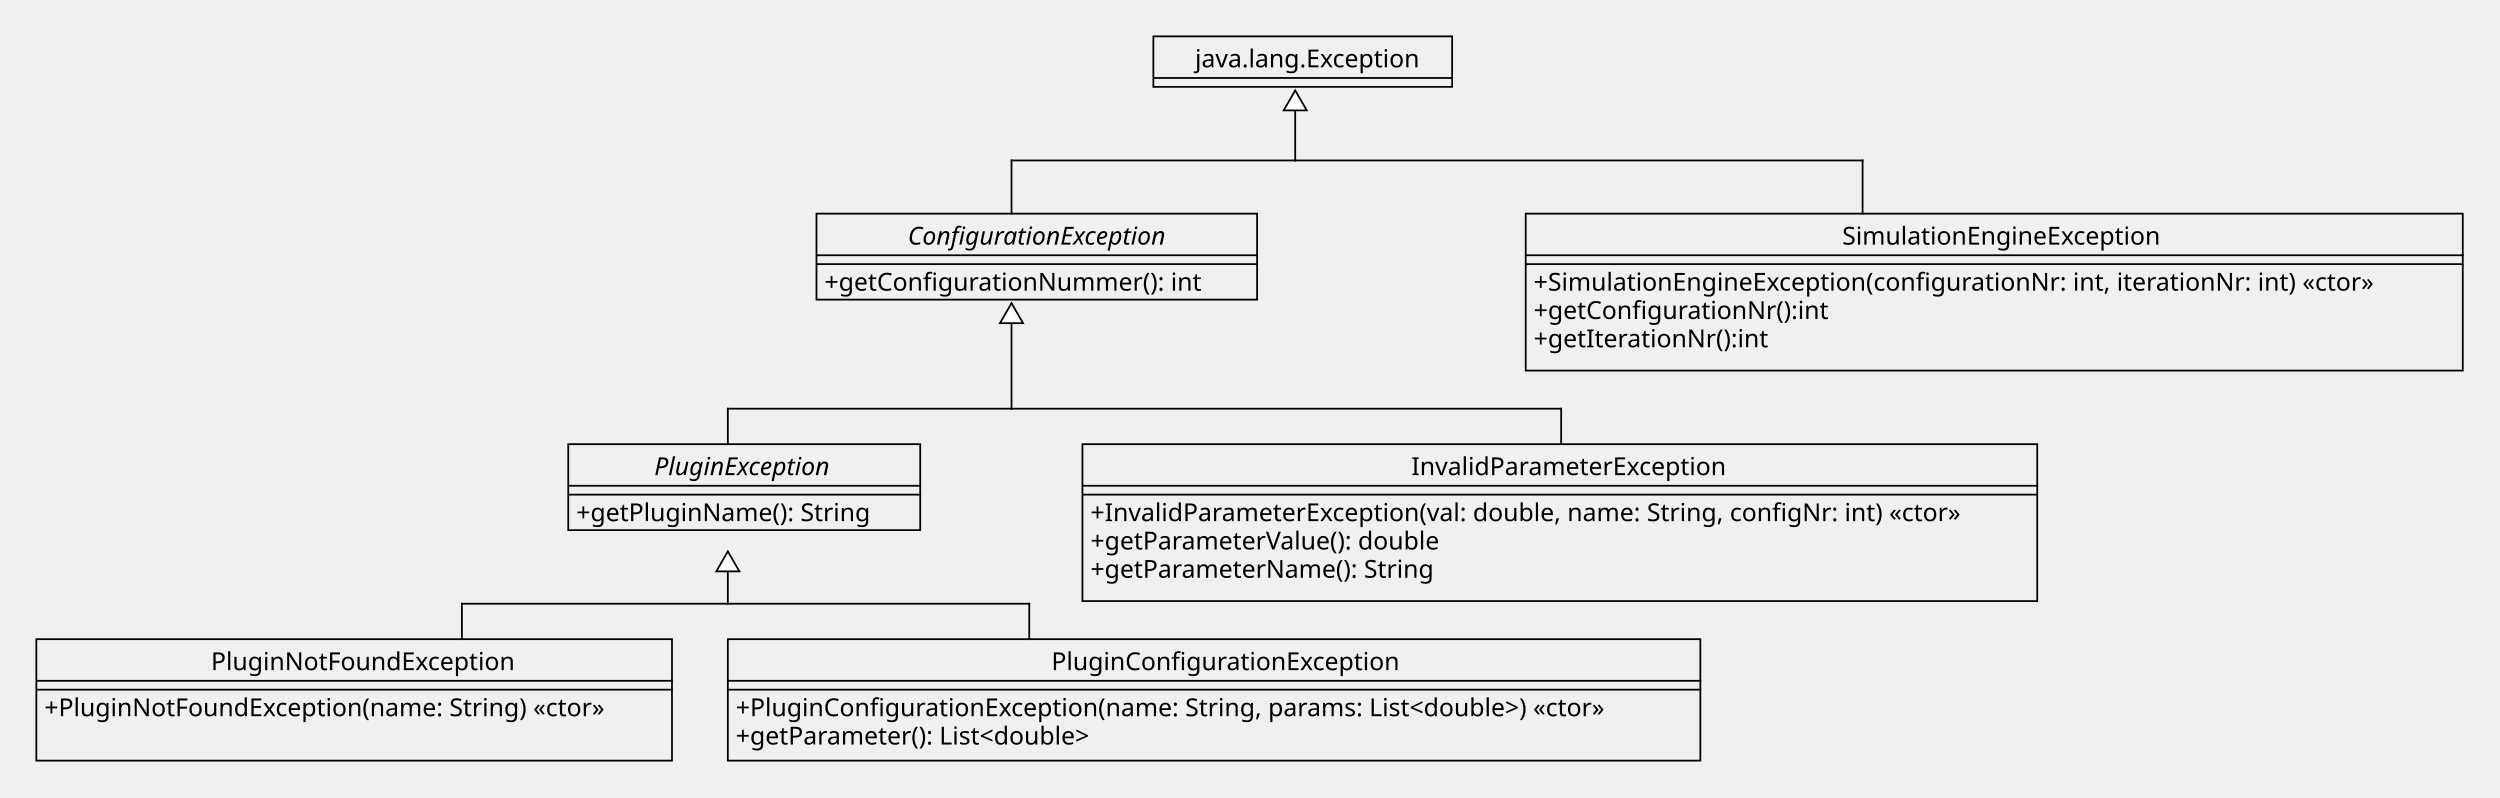
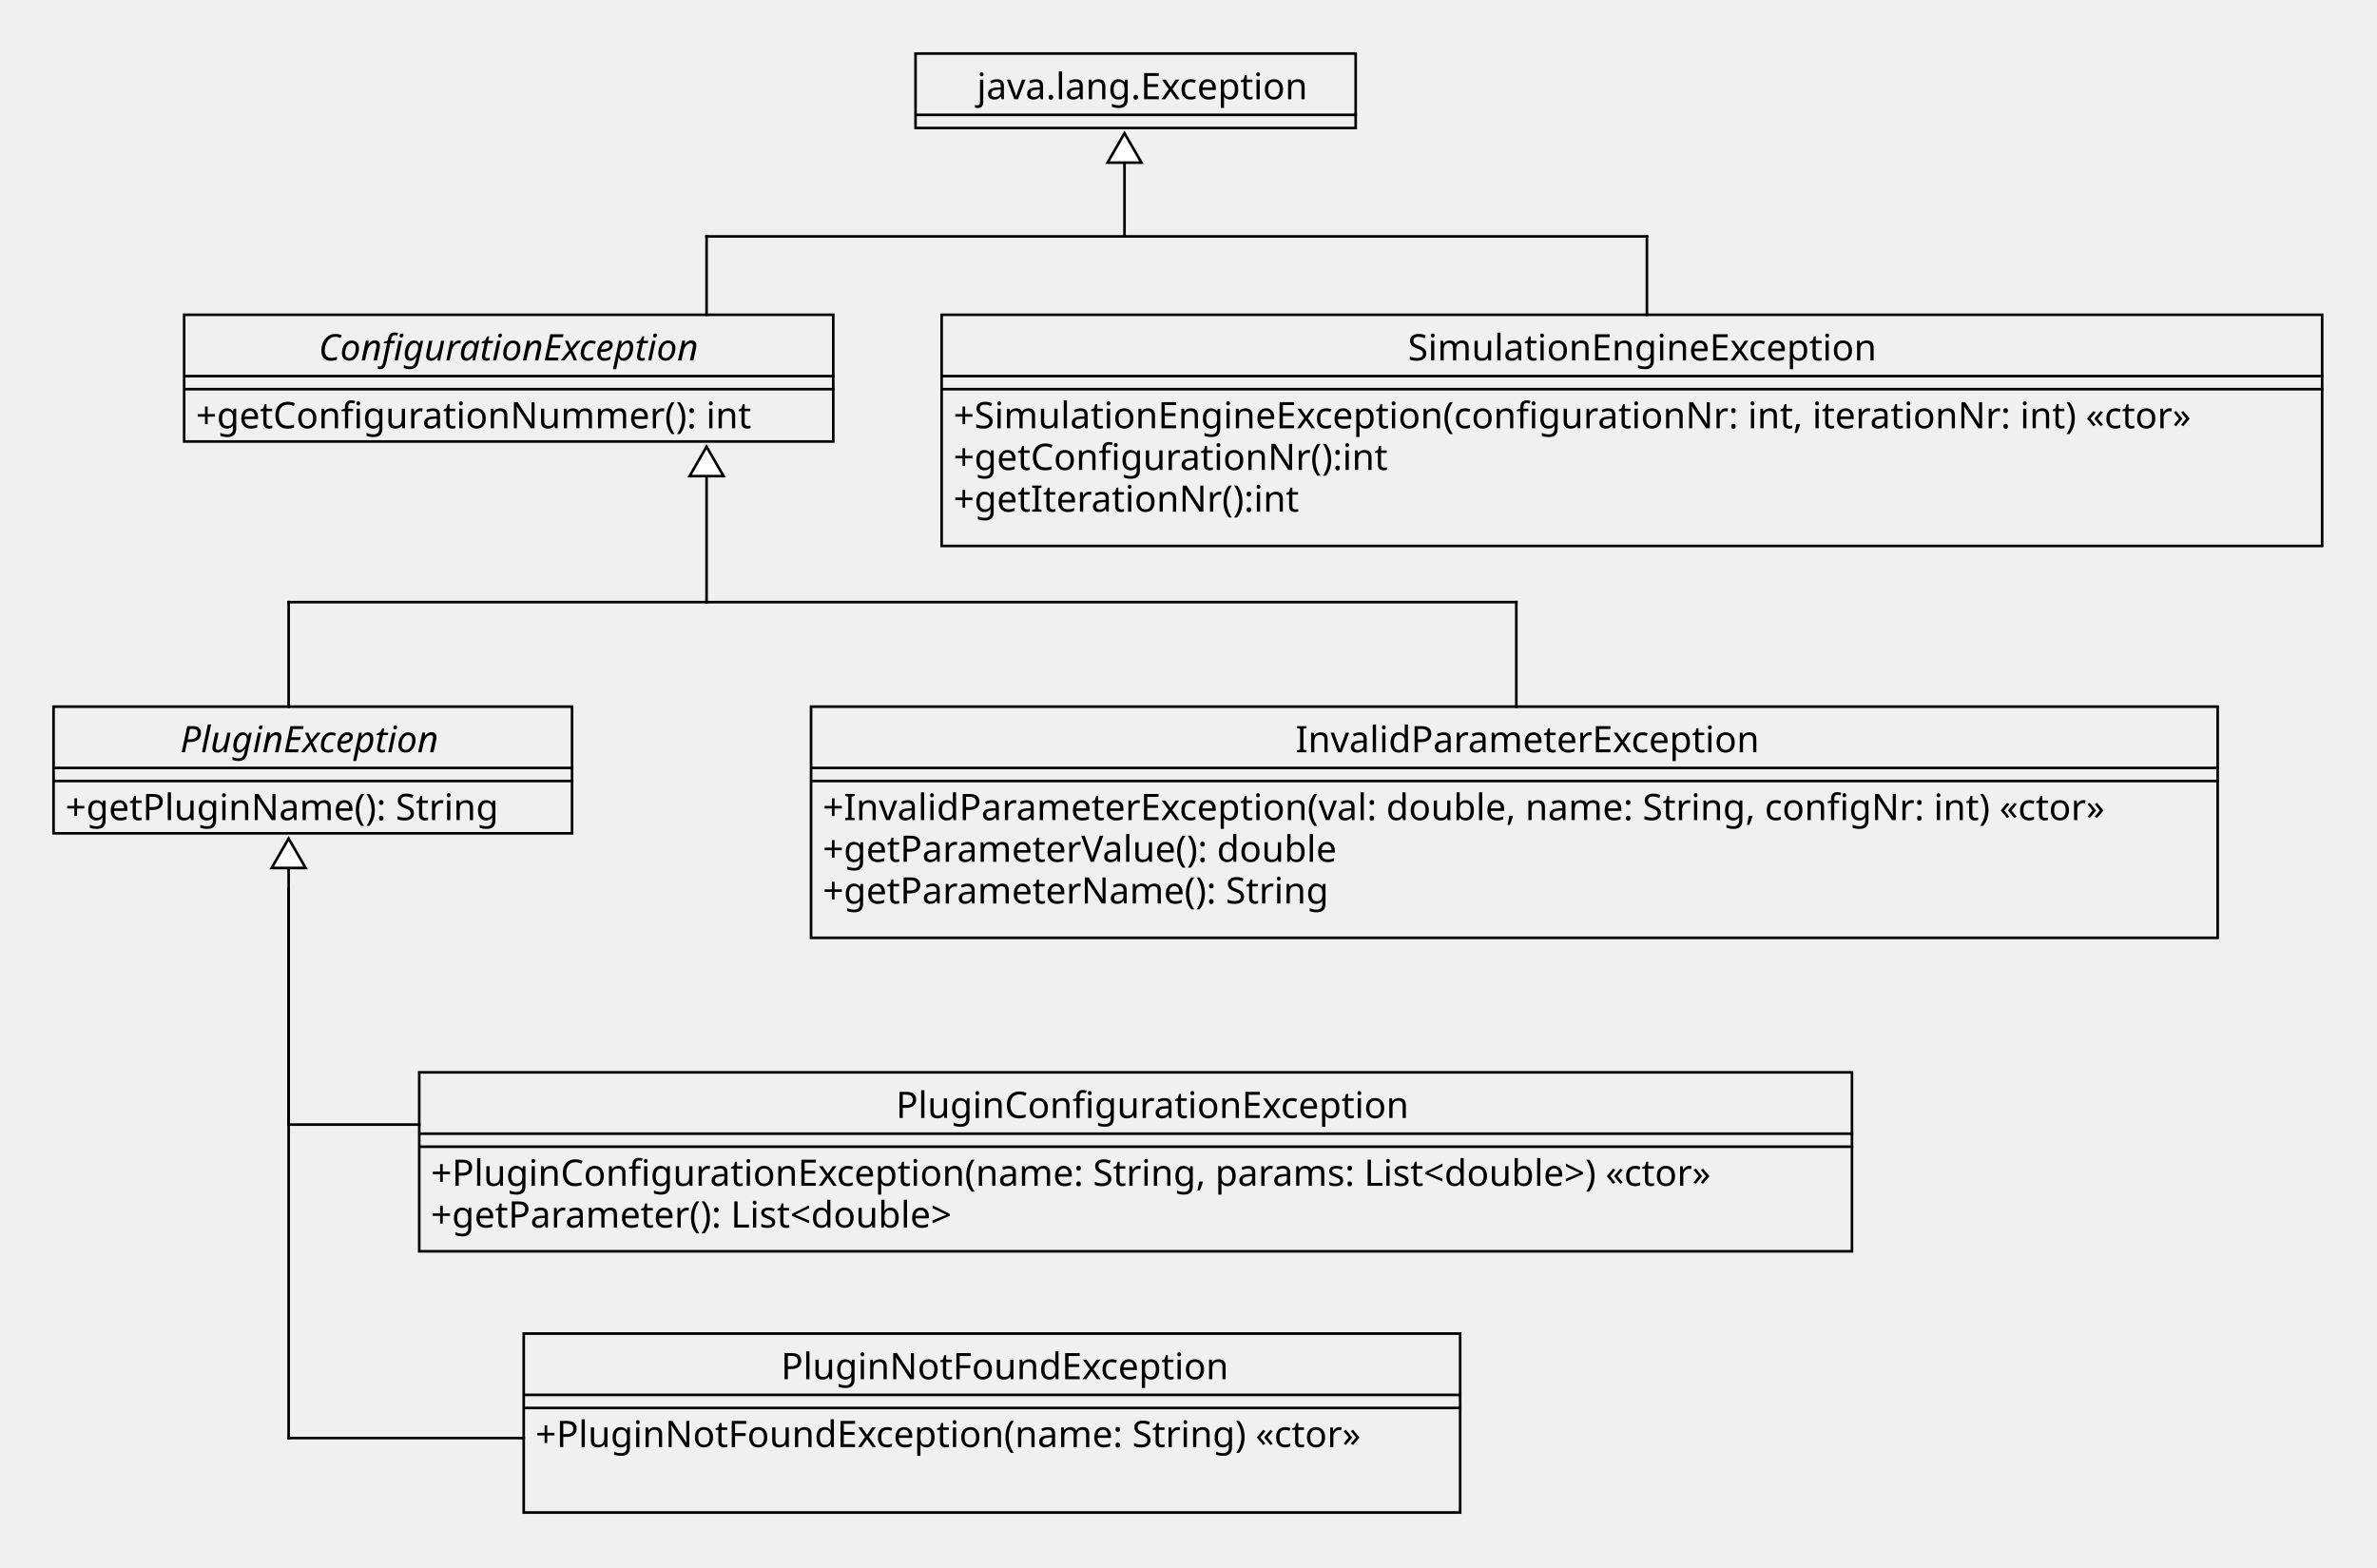
- <svg xmlns="http://www.w3.org/2000/svg" fill-opacity="1" color-rendering="auto" color-interpolation="auto" text-rendering="auto" stroke="black" stroke-linecap="square" width="1410" stroke-miterlimit="10" shape-rendering="auto" stroke-opacity="1" fill="black" stroke-dasharray="none" font-weight="normal" stroke-width="1" viewBox="-20 300 1410 450" height="450" font-family="'Dialog'" font-style="normal" stroke-linejoin="miter" font-size="12px" stroke-dashoffset="0" image-rendering="auto">
+ <svg xmlns="http://www.w3.org/2000/svg" fill-opacity="1" color-rendering="auto" color-interpolation="auto" text-rendering="auto" stroke="black" stroke-linecap="square" width="910" stroke-miterlimit="10" shape-rendering="auto" stroke-opacity="1" fill="black" stroke-dasharray="none" font-weight="normal" stroke-width="1" viewBox="280 300 910 600" height="600" font-family="'Dialog'" font-style="normal" stroke-linejoin="miter" font-size="12px" stroke-dashoffset="0" image-rendering="auto">
  <defs id="genericDefs" />
  <g>
    <defs id="defs1">
      <clipPath clipPathUnits="userSpaceOnUse" id="clipPath1">
        <path d="M0 0 L2147483647 0 L2147483647 2147483647 L0 2147483647 L0 0 Z" />
      </clipPath>
      <clipPath clipPathUnits="userSpaceOnUse" id="clipPath2">
        <path d="M0 0 L0 50 L250 50 L250 0 Z" />
      </clipPath>
      <clipPath clipPathUnits="userSpaceOnUse" id="clipPath3">
        <path d="M0 0 L0 50 L200 50 L200 0 Z" />
      </clipPath>
      <clipPath clipPathUnits="userSpaceOnUse" id="clipPath4">
        <path d="M0 0 L0 70 L550 70 L550 0 Z" />
      </clipPath>
      <clipPath clipPathUnits="userSpaceOnUse" id="clipPath5">
        <path d="M0 0 L0 70 L360 70 L360 0 Z" />
      </clipPath>
      <clipPath clipPathUnits="userSpaceOnUse" id="clipPath6">
        <path d="M0 0 L0 90 L540 90 L540 0 Z" />
      </clipPath>
      <clipPath clipPathUnits="userSpaceOnUse" id="clipPath7">
        <path d="M0 0 L0 90 L530 90 L530 0 Z" />
      </clipPath>
      <clipPath clipPathUnits="userSpaceOnUse" id="clipPath8">
        <path d="M0 0 L0 30 L170 30 L170 0 Z" />
      </clipPath>
      <clipPath clipPathUnits="userSpaceOnUse" id="clipPath9">
        <path d="M0 0 L0 60 L190 60 L190 0 Z" />
      </clipPath>
      <clipPath clipPathUnits="userSpaceOnUse" id="clipPath10">
-         <path d="M0 0 L0 100 L350 100 L350 0 Z" />
+         <path d="M0 0 L0 100 L230 100 L230 0 Z" />
      </clipPath>
      <clipPath clipPathUnits="userSpaceOnUse" id="clipPath11">
-         <path d="M0 0 L0 50 L190 50 L190 0 Z" />
+         <path d="M0 0 L0 70 L190 70 L190 0 Z" />
      </clipPath>
      <clipPath clipPathUnits="userSpaceOnUse" id="clipPath12">
-         <path d="M0 0 L0 110 L340 110 L340 0 Z" />
+         <path d="M0 0 L0 130 L340 130 L340 0 Z" />
      </clipPath>
      <clipPath clipPathUnits="userSpaceOnUse" id="clipPath13">
-         <path d="M0 0 L0 50 L180 50 L180 0 Z" />
+         <path d="M0 0 L0 240 L120 240 L120 0 Z" />
      </clipPath>
      <clipPath clipPathUnits="userSpaceOnUse" id="clipPath14">
-         <path d="M0 0 L0 80 L200 80 L200 0 Z" />
+         <path d="M0 0 L0 140 L80 140 L80 0 Z" />
      </clipPath>
    </defs>
-     <g fill="rgb(255,255,255)" fill-opacity="0" transform="translate(440,420)" stroke-opacity="0" stroke="rgb(255,255,255)">
+     <g fill="rgb(255,255,255)" fill-opacity="0" transform="translate(350,420)" stroke-opacity="0" stroke="rgb(255,255,255)">
      <rect x="0.5" width="248.5" height="48.5" y="0.5" clip-path="url(#clipPath2)" stroke="none" />
    </g>
-     <g transform="translate(440,420)">
+     <g transform="translate(350,420)">
      <rect fill="none" x="0.5" width="248.5" height="48.5" y="0.5" clip-path="url(#clipPath2)" />
      <text x="52" font-size="14px" y="17.969" clip-path="url(#clipPath2)" font-family="sans-serif" font-style="italic" stroke="none" xml:space="preserve">ConfigurationException</text>
      <path fill="none" d="M1 23.969 L249 23.969" clip-path="url(#clipPath2)" />
      <path fill="none" d="M1 28.969 L249 28.969" clip-path="url(#clipPath2)" />
      <text x="5" font-size="14px" y="43.938" clip-path="url(#clipPath2)" font-family="sans-serif" stroke="none" xml:space="preserve">+getConfigurationNummer(): int</text>
    </g>
-     <g fill="rgb(255,255,255)" fill-opacity="0" transform="translate(300,550)" stroke-opacity="0" stroke="rgb(255,255,255)">
+     <g fill="rgb(255,255,255)" fill-opacity="0" transform="translate(300,570)" stroke-opacity="0" stroke="rgb(255,255,255)">
      <rect x="0.5" width="198.5" height="48.5" y="0.5" clip-path="url(#clipPath3)" stroke="none" />
    </g>
-     <g transform="translate(300,550)">
+     <g transform="translate(300,570)">
      <rect fill="none" x="0.5" width="198.5" height="48.5" y="0.5" clip-path="url(#clipPath3)" />
      <text x="49" font-size="14px" y="17.969" clip-path="url(#clipPath3)" font-family="sans-serif" font-style="italic" stroke="none" xml:space="preserve">PluginException</text>
      <path fill="none" d="M1 23.969 L199 23.969" clip-path="url(#clipPath3)" />
      <path fill="none" d="M1 28.969 L199 28.969" clip-path="url(#clipPath3)" />
      <text x="5" font-size="14px" y="43.938" clip-path="url(#clipPath3)" font-family="sans-serif" stroke="none" xml:space="preserve">+getPluginName(): String</text>
    </g>
-     <g fill="rgb(255,255,255)" fill-opacity="0" transform="translate(390,660)" stroke-opacity="0" stroke="rgb(255,255,255)">
+     <g fill="rgb(255,255,255)" fill-opacity="0" transform="translate(440,710)" stroke-opacity="0" stroke="rgb(255,255,255)">
      <rect x="0.5" width="548.5" height="68.5" y="0.5" clip-path="url(#clipPath4)" stroke="none" />
    </g>
-     <g transform="translate(390,660)">
+     <g transform="translate(440,710)">
      <rect fill="none" x="0.5" width="548.5" height="68.5" y="0.5" clip-path="url(#clipPath4)" />
      <text x="183" font-size="14px" y="17.969" clip-path="url(#clipPath4)" font-family="sans-serif" stroke="none" xml:space="preserve">PluginConfigurationException</text>
      <path fill="none" d="M1 23.969 L549 23.969" clip-path="url(#clipPath4)" />
      <path fill="none" d="M1 28.969 L549 28.969" clip-path="url(#clipPath4)" />
      <text x="5" font-size="14px" y="43.938" clip-path="url(#clipPath4)" font-family="sans-serif" stroke="none" xml:space="preserve">+PluginConfigurationException(name: String, params: List&lt;double&gt;) «ctor»</text>
      <text x="5" font-size="14px" y="59.906" clip-path="url(#clipPath4)" font-family="sans-serif" stroke="none" xml:space="preserve">+getParameter(): List&lt;double&gt;</text>
    </g>
-     <g fill="rgb(255,255,255)" fill-opacity="0" transform="translate(0,660)" stroke-opacity="0" stroke="rgb(255,255,255)">
+     <g fill="rgb(255,255,255)" fill-opacity="0" transform="translate(480,810)" stroke-opacity="0" stroke="rgb(255,255,255)">
      <rect x="0.5" width="358.5" height="68.5" y="0.5" clip-path="url(#clipPath5)" stroke="none" />
    </g>
-     <g transform="translate(0,660)">
+     <g transform="translate(480,810)">
      <rect fill="none" x="0.5" width="358.5" height="68.5" y="0.5" clip-path="url(#clipPath5)" />
      <text x="99" font-size="14px" y="17.969" clip-path="url(#clipPath5)" font-family="sans-serif" stroke="none" xml:space="preserve">PluginNotFoundException</text>
      <path fill="none" d="M1 23.969 L359 23.969" clip-path="url(#clipPath5)" />
      <path fill="none" d="M1 28.969 L359 28.969" clip-path="url(#clipPath5)" />
      <text x="5" font-size="14px" y="43.938" clip-path="url(#clipPath5)" font-family="sans-serif" stroke="none" xml:space="preserve">+PluginNotFoundException(name: String) «ctor»</text>
    </g>
-     <g fill="rgb(255,255,255)" fill-opacity="0" transform="translate(590,550)" stroke-opacity="0" stroke="rgb(255,255,255)">
+     <g fill="rgb(255,255,255)" fill-opacity="0" transform="translate(590,570)" stroke-opacity="0" stroke="rgb(255,255,255)">
      <rect x="0.5" width="538.5" height="88.5" y="0.5" clip-path="url(#clipPath6)" stroke="none" />
    </g>
-     <g transform="translate(590,550)">
+     <g transform="translate(590,570)">
      <rect fill="none" x="0.5" width="538.5" height="88.5" y="0.5" clip-path="url(#clipPath6)" />
      <text x="186" font-size="14px" y="17.969" clip-path="url(#clipPath6)" font-family="sans-serif" stroke="none" xml:space="preserve">InvalidParameterException</text>
      <path fill="none" d="M1 23.969 L539 23.969" clip-path="url(#clipPath6)" />
      <path fill="none" d="M1 28.969 L539 28.969" clip-path="url(#clipPath6)" />
      <text x="5" font-size="14px" y="43.938" clip-path="url(#clipPath6)" font-family="sans-serif" stroke="none" xml:space="preserve">+InvalidParameterException(val: double, name: String, configNr: int) «ctor»</text>
      <text x="5" font-size="14px" y="59.906" clip-path="url(#clipPath6)" font-family="sans-serif" stroke="none" xml:space="preserve">+getParameterValue(): double</text>
      <text x="5" font-size="14px" y="75.875" clip-path="url(#clipPath6)" font-family="sans-serif" stroke="none" xml:space="preserve">+getParameterName(): String</text>
    </g>
-     <g fill="rgb(255,255,255)" fill-opacity="0" transform="translate(840,420)" stroke-opacity="0" stroke="rgb(255,255,255)">
+     <g fill="rgb(255,255,255)" fill-opacity="0" transform="translate(640,420)" stroke-opacity="0" stroke="rgb(255,255,255)">
      <rect x="0.5" width="528.5" height="88.5" y="0.5" clip-path="url(#clipPath7)" stroke="none" />
    </g>
-     <g transform="translate(840,420)">
+     <g transform="translate(640,420)">
      <rect fill="none" x="0.5" width="528.5" height="88.5" y="0.5" clip-path="url(#clipPath7)" />
      <text x="179" font-size="14px" y="17.969" clip-path="url(#clipPath7)" font-family="sans-serif" stroke="none" xml:space="preserve">SimulationEngineException</text>
      <path fill="none" d="M1 23.969 L529 23.969" clip-path="url(#clipPath7)" />
      <path fill="none" d="M1 28.969 L529 28.969" clip-path="url(#clipPath7)" />
      <text x="5" font-size="14px" y="43.938" clip-path="url(#clipPath7)" font-family="sans-serif" stroke="none" xml:space="preserve">+SimulationEngineException(configurationNr: int, iterationNr: int) «ctor»</text>
      <text x="5" font-size="14px" y="59.906" clip-path="url(#clipPath7)" font-family="sans-serif" stroke="none" xml:space="preserve">+getConfigurationNr():int</text>
      <text x="5" font-size="14px" y="75.875" clip-path="url(#clipPath7)" font-family="sans-serif" stroke="none" xml:space="preserve">+getIterationNr():int</text>
    </g>
    <g fill="rgb(255,255,255)" fill-opacity="0" transform="translate(630,320)" stroke-opacity="0" stroke="rgb(255,255,255)">
      <rect x="0.5" width="168.5" height="28.5" y="0.5" clip-path="url(#clipPath8)" stroke="none" />
    </g>
    <g transform="translate(630,320)">
      <rect fill="none" x="0.5" width="168.5" height="28.5" y="0.5" clip-path="url(#clipPath8)" />
      <text x="24" font-size="14px" y="17.969" clip-path="url(#clipPath8)" font-family="sans-serif" stroke="none" xml:space="preserve">java.lang.Exception</text>
      <path fill="none" d="M1 23.969 L169 23.969" clip-path="url(#clipPath8)" />
    </g>
    <g transform="translate(540,380)">
      <path fill="none" d="M170.5 10.5 L10.5 10.5" clip-path="url(#clipPath9)" />
      <path fill="none" d="M10.5 10.5 L10.5 40.5" clip-path="url(#clipPath9)" />
    </g>
    <g transform="translate(700,340)">
      <path fill="none" d="M10.5 11.5 L10.5 50.5" clip-path="url(#clipPath10)" />
-       <path fill="none" d="M10.5 50.5 L330.5 50.5" clip-path="url(#clipPath10)" />
-       <path fill="none" d="M330.5 50.5 L330.5 80.5" clip-path="url(#clipPath10)" />
+       <path fill="none" d="M10.5 50.5 L210.5 50.5" clip-path="url(#clipPath10)" />
+       <path fill="none" d="M210.5 50.5 L210.5 80.5" clip-path="url(#clipPath10)" />
      <path fill="white" d="M4 22.258 L10.5 11 L17 22.258 Z" clip-path="url(#clipPath10)" stroke="none" />
      <path fill="none" d="M4 22.258 L10.5 11 L17 22.258 Z" clip-path="url(#clipPath10)" />
    </g>
    <g transform="translate(380,520)">
      <path fill="none" d="M170.5 10.5 L10.5 10.5" clip-path="url(#clipPath11)" />
-       <path fill="none" d="M10.5 10.5 L10.5 30.5" clip-path="url(#clipPath11)" />
+       <path fill="none" d="M10.5 10.5 L10.5 50.5" clip-path="url(#clipPath11)" />
    </g>
    <g transform="translate(540,460)">
      <path fill="none" d="M10.5 11.5 L10.5 70.5" clip-path="url(#clipPath12)" />
      <path fill="none" d="M10.5 70.5 L320.5 70.5" clip-path="url(#clipPath12)" />
-       <path fill="none" d="M320.5 70.5 L320.5 90.5" clip-path="url(#clipPath12)" />
+       <path fill="none" d="M320.5 70.5 L320.5 110.5" clip-path="url(#clipPath12)" />
      <path fill="white" d="M4 22.258 L10.5 11 L17 22.258 Z" clip-path="url(#clipPath12)" stroke="none" />
      <path fill="none" d="M4 22.258 L10.5 11 L17 22.258 Z" clip-path="url(#clipPath12)" />
    </g>
-     <g transform="translate(230,630)">
-       <path fill="none" d="M160.5 10.5 L10.5 10.5" clip-path="url(#clipPath13)" />
-       <path fill="none" d="M10.5 10.5 L10.5 30.5" clip-path="url(#clipPath13)" />
+     <g transform="translate(380,630)">
+       <path fill="none" d="M10.5 10.5 L10.5 220.5" clip-path="url(#clipPath13)" />
+       <path fill="none" d="M10.5 220.5 L100.5 220.5" clip-path="url(#clipPath13)" />
    </g>
-     <g transform="translate(380,600)">
-       <path fill="none" d="M10.5 11.5 L10.5 40.5" clip-path="url(#clipPath14)" />
-       <path fill="none" d="M10.5 40.5 L180.5 40.5" clip-path="url(#clipPath14)" />
-       <path fill="none" d="M180.5 40.5 L180.5 60.5" clip-path="url(#clipPath14)" />
+     <g transform="translate(380,610)">
+       <path fill="none" d="M10.5 11.5 L10.5 120.5" clip-path="url(#clipPath14)" />
+       <path fill="none" d="M10.5 120.5 L60.5 120.5" clip-path="url(#clipPath14)" />
      <path fill="white" d="M4 22.258 L10.5 11 L17 22.258 Z" clip-path="url(#clipPath14)" stroke="none" />
      <path fill="none" d="M4 22.258 L10.5 11 L17 22.258 Z" clip-path="url(#clipPath14)" />
    </g>
  </g>
</svg>
